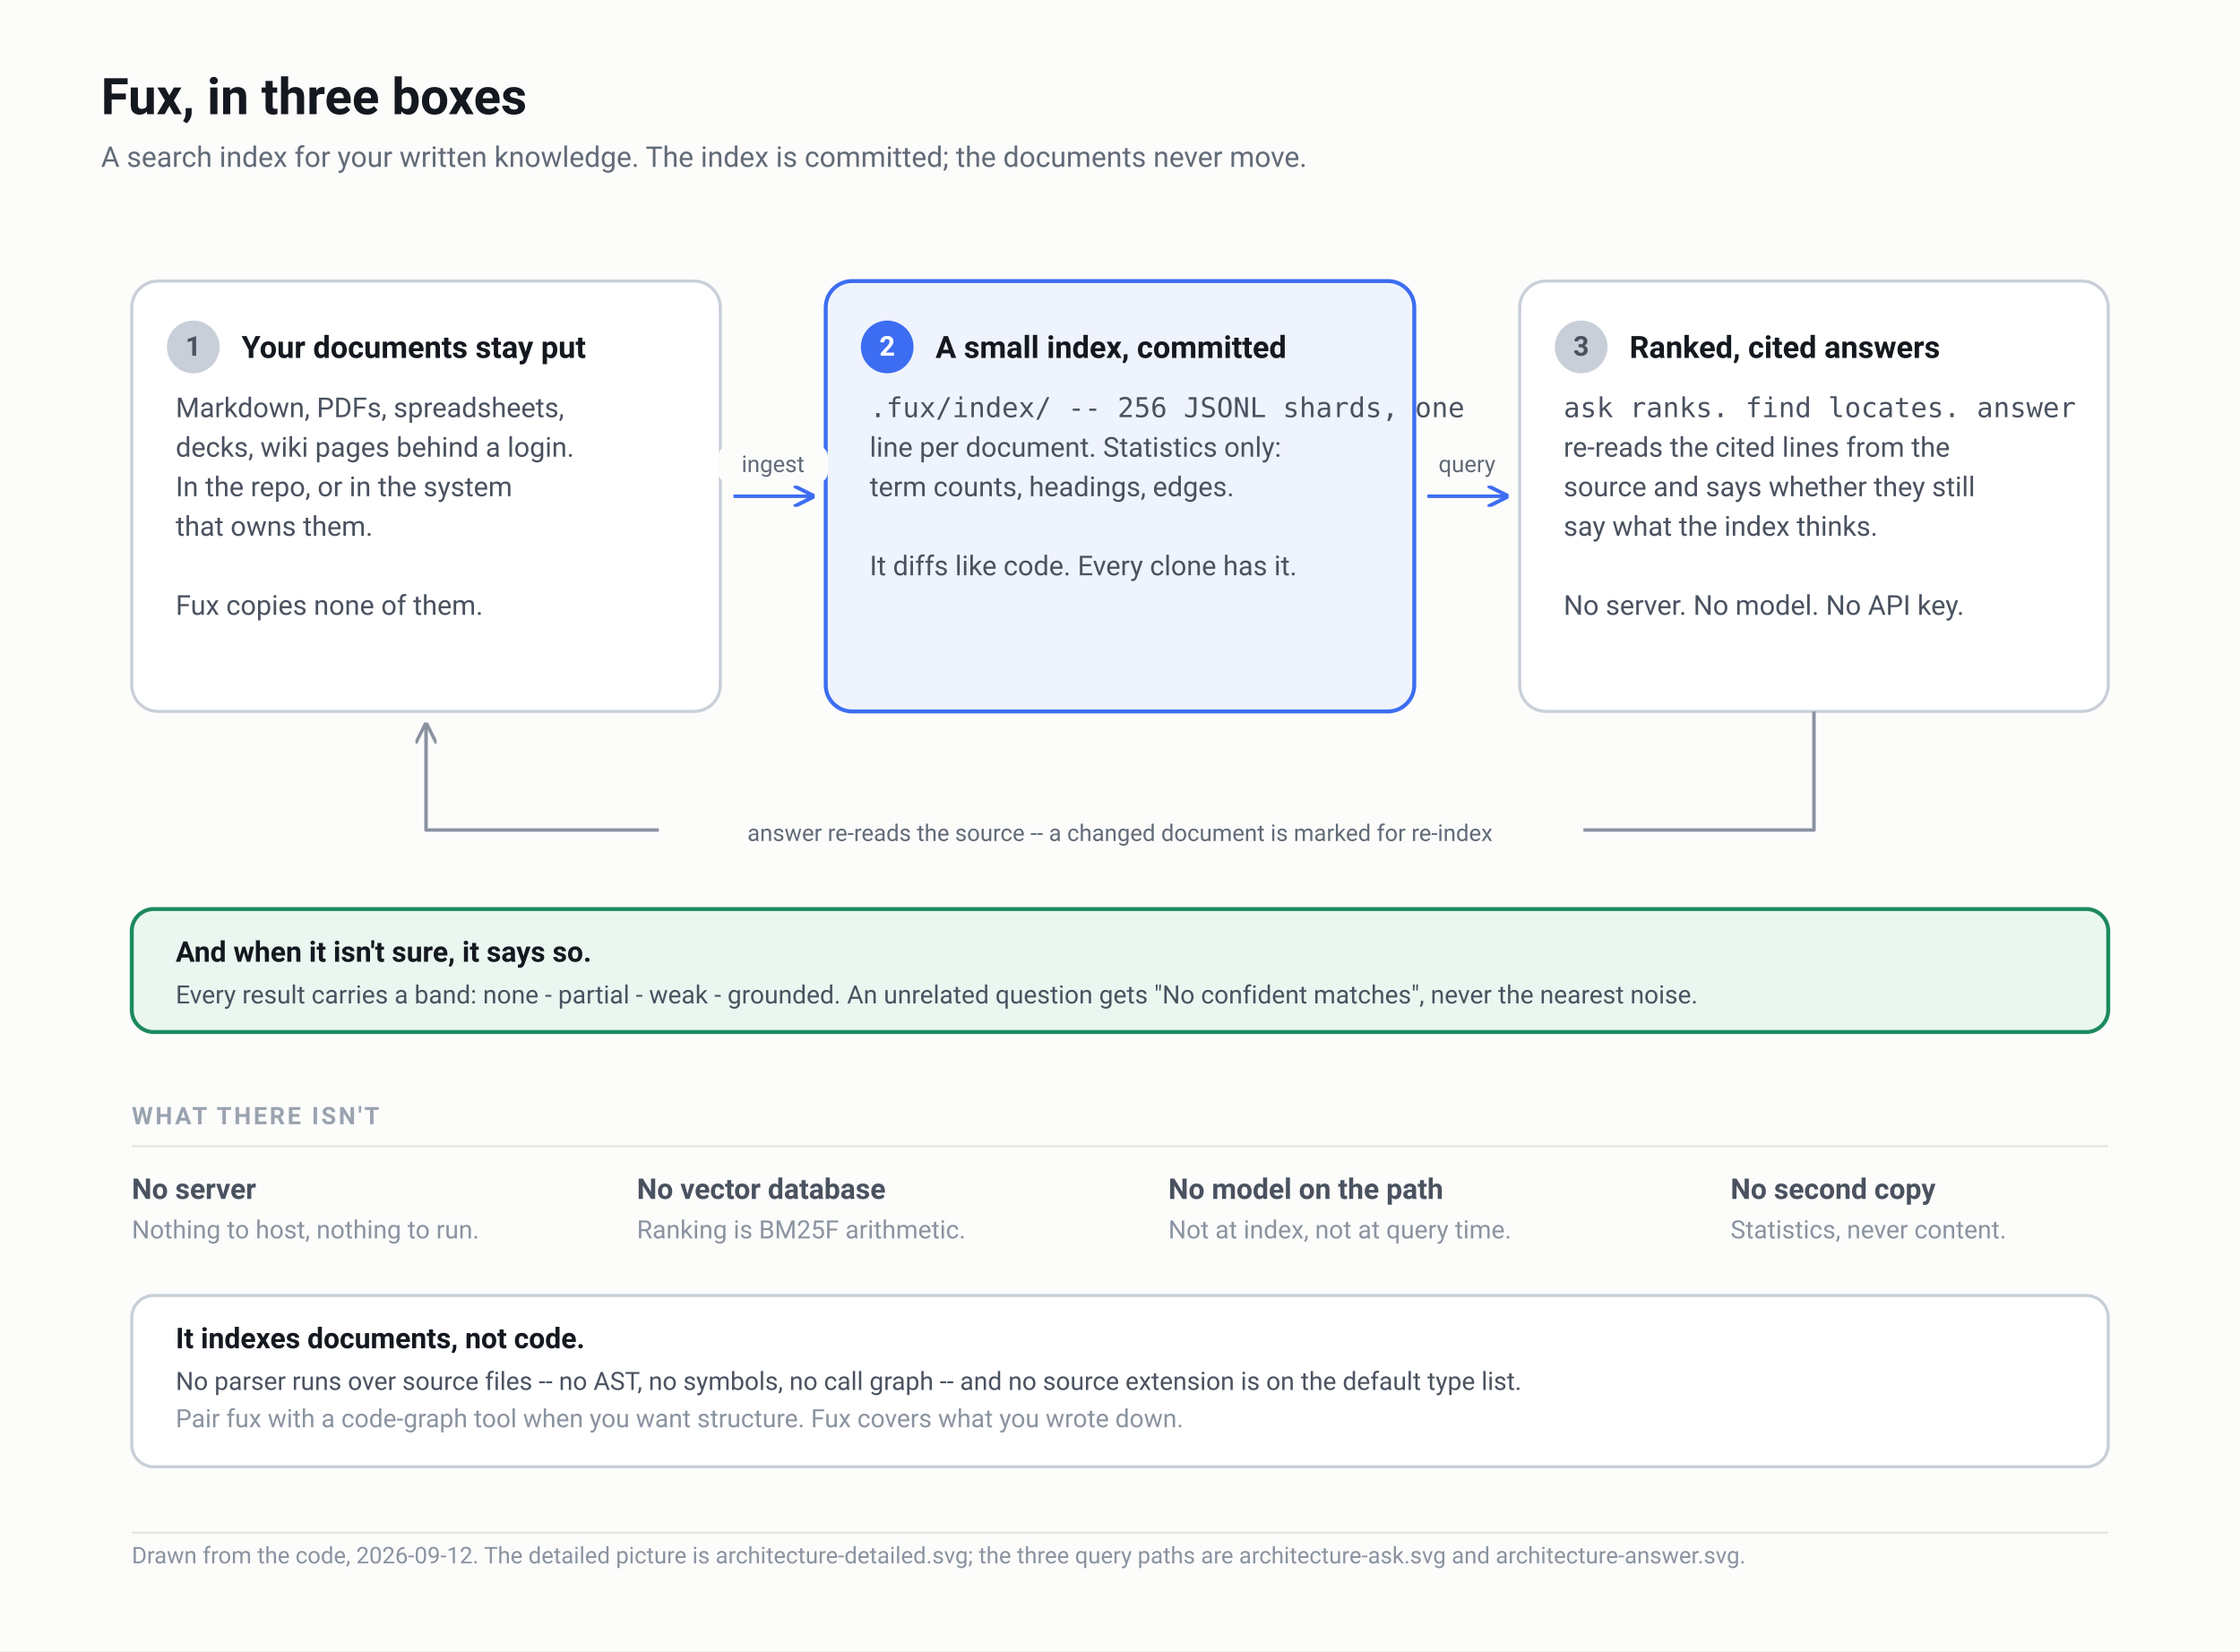
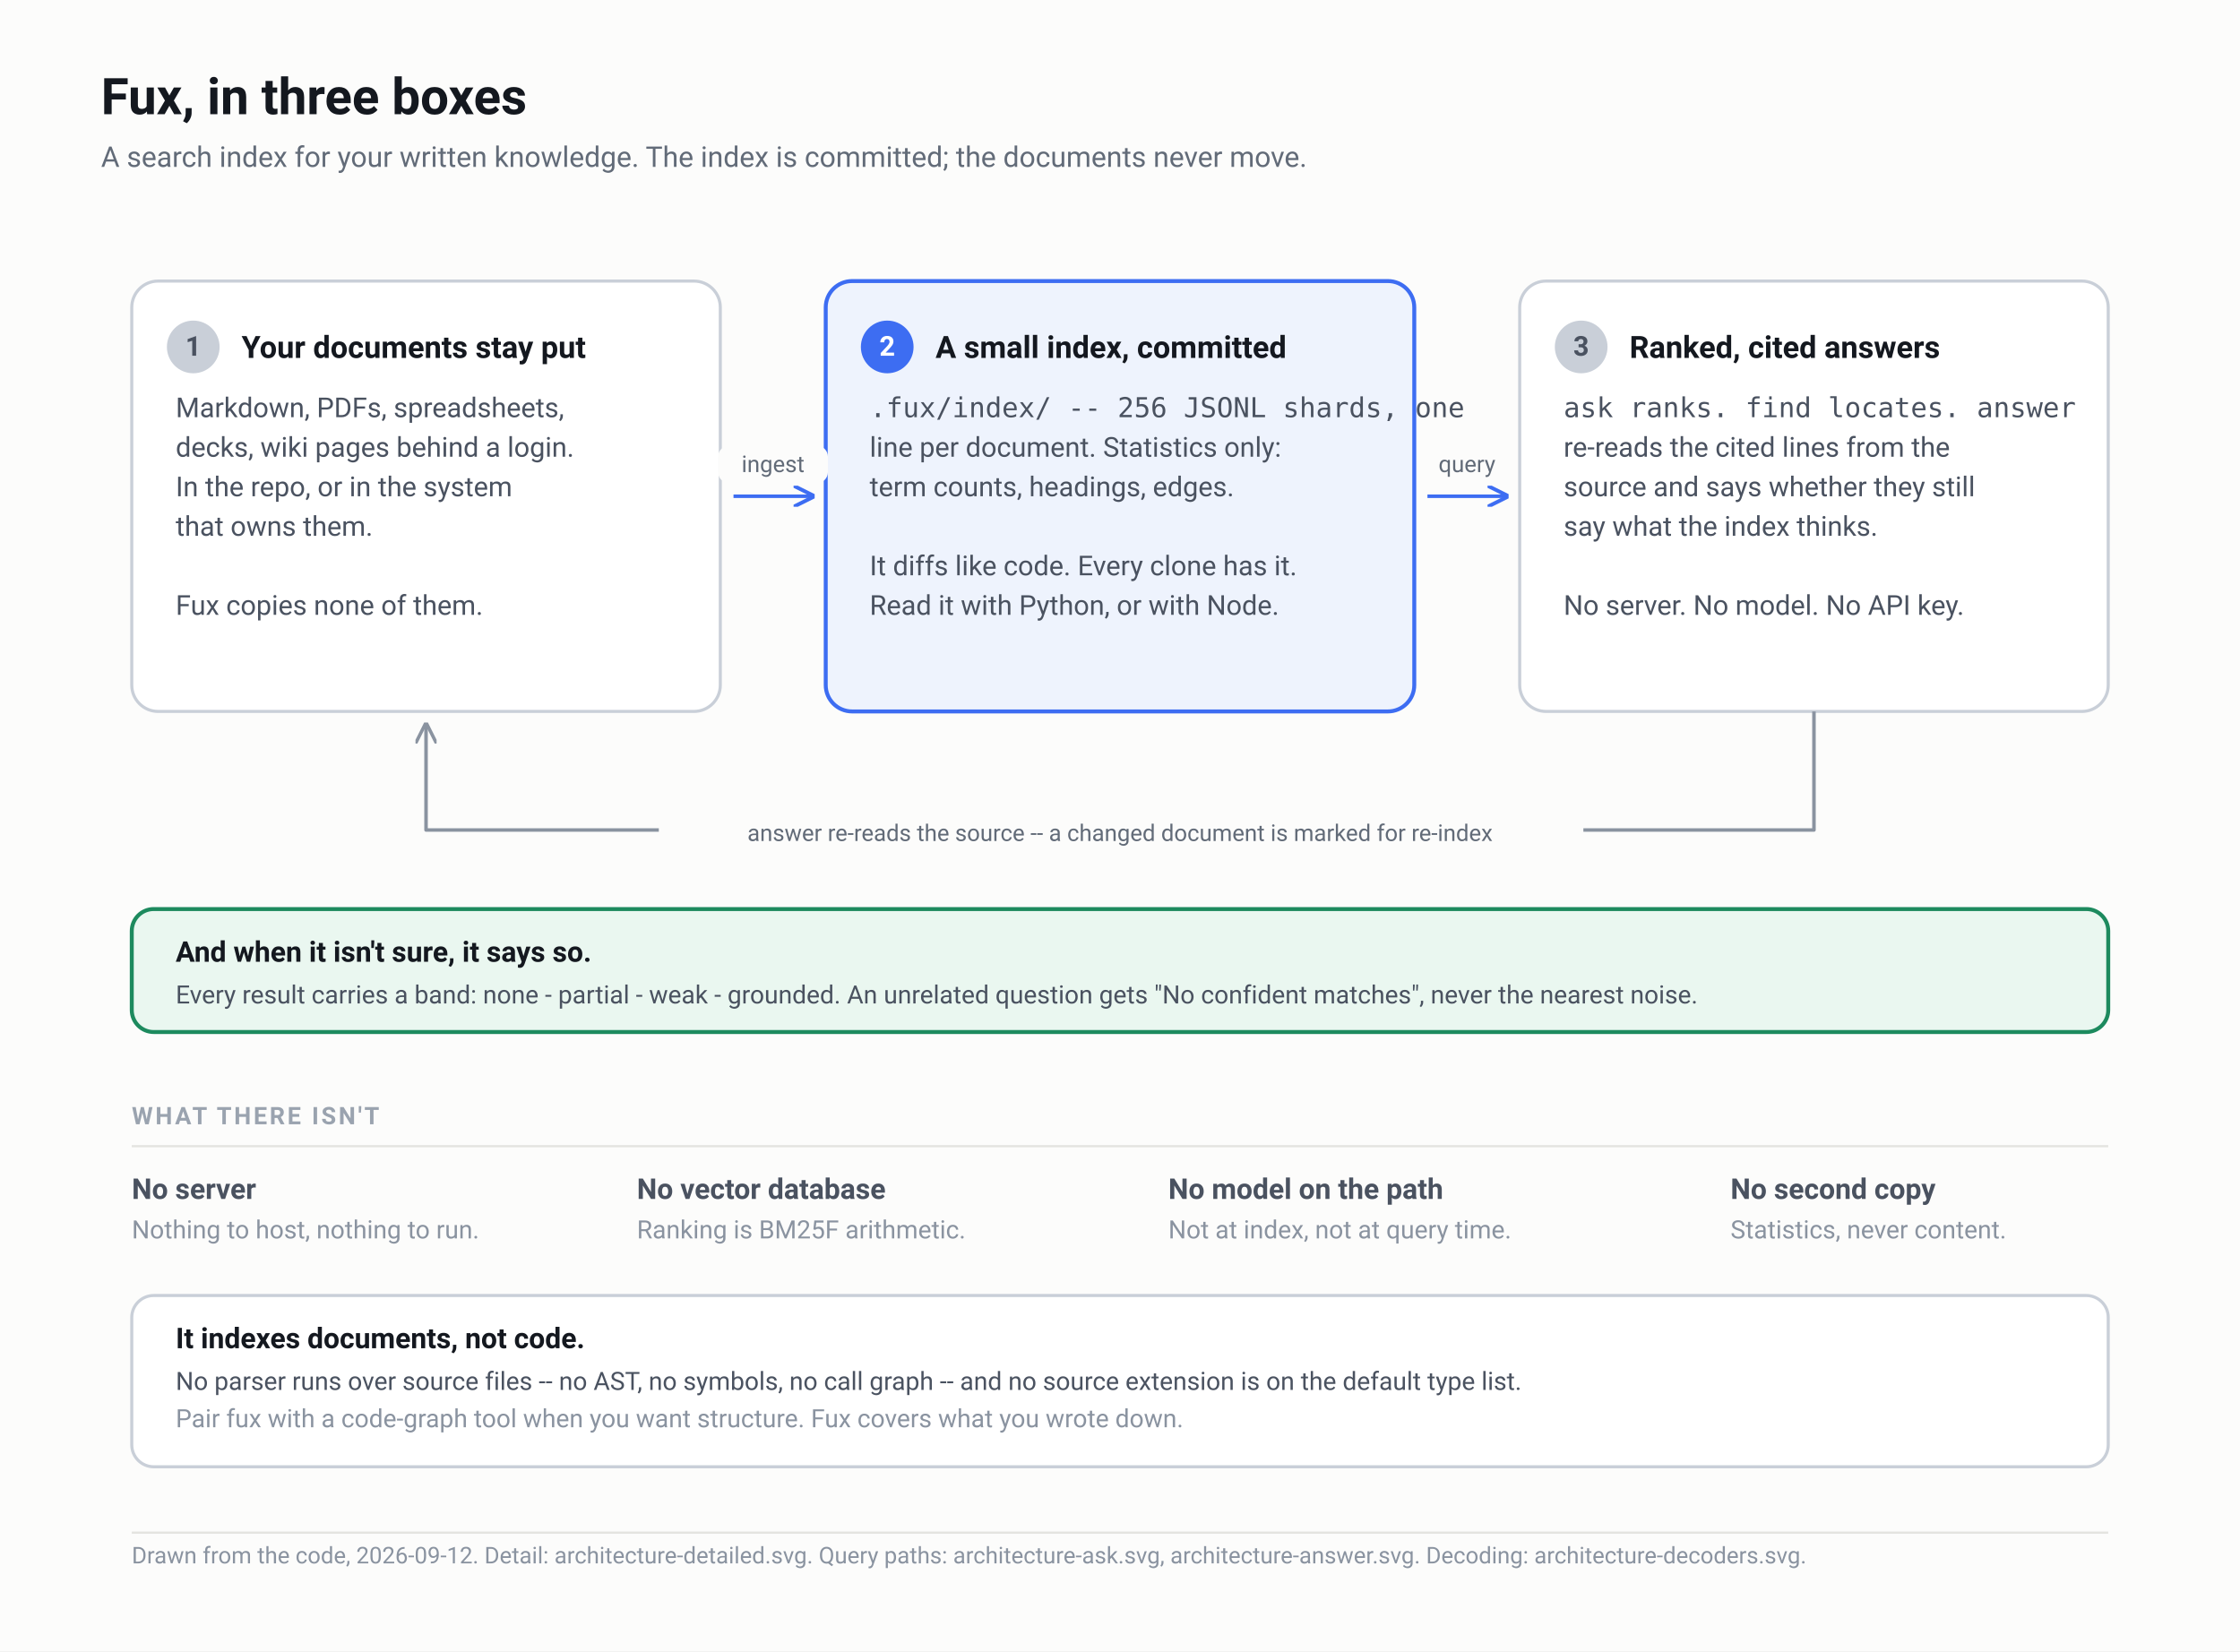
<svg xmlns="http://www.w3.org/2000/svg" viewBox="0 0 1020 752" width="1020" height="752" font-family="system-ui, -apple-system, 'Segoe UI', Roboto, sans-serif">
  <defs>
    <marker id="a" viewBox="0 0 10 10" refX="9" refY="5" markerWidth="6" markerHeight="6" orient="auto-start-reverse">
      <path d="M0,0 L10,5 L0,10" fill="none" stroke="#3d6df2" stroke-width="1.8" stroke-linecap="round" stroke-linejoin="round" />
    </marker>
    <marker id="g" viewBox="0 0 10 10" refX="9" refY="5" markerWidth="6" markerHeight="6" orient="auto-start-reverse">
      <path d="M0,0 L10,5 L0,10" fill="none" stroke="#1d8a5e" stroke-width="1.8" stroke-linecap="round" stroke-linejoin="round" />
    </marker>
    <marker id="m" viewBox="0 0 10 10" refX="9" refY="5" markerWidth="6" markerHeight="6" orient="auto-start-reverse">
      <path d="M0,0 L10,5 L0,10" fill="none" stroke="#8a93a0" stroke-width="1.6" stroke-linecap="round" stroke-linejoin="round" />
    </marker>
    <marker id="o" viewBox="0 0 10 10" refX="9" refY="5" markerWidth="6" markerHeight="6" orient="auto-start-reverse">
      <path d="M0,0 L10,5 L0,10" fill="none" stroke="#c2410c" stroke-width="1.8" stroke-linecap="round" stroke-linejoin="round" />
    </marker>
  </defs>
  <rect width="1020" height="752" fill="#fcfcfb" />
  <text x="46" y="52" font-size="23" font-weight="600" fill="#14181f">Fux, in three boxes</text>
  <text x="46" y="76" font-size="13" fill="#626b78">A search index for your written knowledge. The index is committed; the documents never move.</text>
  <rect x="60" y="128" width="268" height="196" rx="12" fill="#ffffff" stroke="#c9cfd8" stroke-width="1.4" />
  <circle cx="88" cy="158" r="12" fill="#c9cfd8" />
  <text x="88" y="162" font-size="12.5" fill="#4a5260" font-weight="600" text-anchor="middle">1</text>
  <text x="110" y="163" font-size="14" fill="#14181f" font-weight="600">Your documents stay put</text>
  <text x="80" y="190" font-size="12.5" fill="#4a5260">Markdown, PDFs, spreadsheets,</text>
  <text x="80" y="208" font-size="12.5" fill="#4a5260">decks, wiki pages behind a login.</text>
  <text x="80" y="226" font-size="12.5" fill="#4a5260">In the repo, or in the system</text>
  <text x="80" y="244" font-size="12.5" fill="#4a5260">that owns them.</text>
  <text x="80" y="262" font-size="12.5" fill="#4a5260" />
  <text x="80" y="280" font-size="12.5" fill="#4a5260">Fux copies none of them.</text>
  <rect x="376" y="128" width="268" height="196" rx="12" fill="#eef3fd" stroke="#3d6df2" stroke-width="1.8" />
  <circle cx="404" cy="158" r="12" fill="#3d6df2" />
  <text x="404" y="162" font-size="12.5" fill="#ffffff" font-weight="600" text-anchor="middle">2</text>
  <text x="426" y="163" font-size="14" fill="#14181f" font-weight="600">A small index, committed</text>
  <text x="396" y="190" font-size="12.5" fill="#4a5260" font-family="ui-monospace, Menlo, monospace">.fux/index/ -- 256 JSONL shards, one</text>
  <text x="396" y="208" font-size="12.5" fill="#4a5260">line per document. Statistics only:</text>
  <text x="396" y="226" font-size="12.5" fill="#4a5260">term counts, headings, edges.</text>
  <text x="396" y="244" font-size="12.5" fill="#4a5260" />
  <text x="396" y="262" font-size="12.5" fill="#4a5260">It diffs like code. Every clone has it.</text>
+   <text x="396" y="280" font-size="12.5" fill="#4a5260">Read it with Python, or with Node.</text>
  <rect x="692" y="128" width="268" height="196" rx="12" fill="#ffffff" stroke="#c9cfd8" stroke-width="1.4" />
  <circle cx="720" cy="158" r="12" fill="#c9cfd8" />
  <text x="720" y="162" font-size="12.5" fill="#4a5260" font-weight="600" text-anchor="middle">3</text>
  <text x="742" y="163" font-size="14" fill="#14181f" font-weight="600">Ranked, cited answers</text>
  <text x="712" y="190" font-size="12.5" fill="#4a5260" font-family="ui-monospace, Menlo, monospace">ask ranks. find locates. answer</text>
  <text x="712" y="208" font-size="12.5" fill="#4a5260">re-reads the cited lines from the</text>
  <text x="712" y="226" font-size="12.5" fill="#4a5260">source and says whether they still</text>
  <text x="712" y="244" font-size="12.5" fill="#4a5260">say what the index thinks.</text>
  <text x="712" y="262" font-size="12.5" fill="#4a5260" />
  <text x="712" y="280" font-size="12.5" fill="#4a5260">No server. No model. No API key.</text>
  <path d="M334,226 L370,226" fill="none" stroke="#3d6df2" stroke-width="1.6" marker-end="url(#a)" />
  <path d="M650,226 L686,226" fill="none" stroke="#3d6df2" stroke-width="1.6" marker-end="url(#a)" />
  <rect x="327" y="203" width="50" height="17" rx="5" fill="#fcfcfb" stroke="none" />
  <text x="352" y="215" font-size="10.5" fill="#626b78" text-anchor="middle">ingest</text>
  <rect x="646" y="203" width="44" height="17" rx="5" fill="#fcfcfb" stroke="none" />
  <text x="668" y="215" font-size="10.5" fill="#626b78" text-anchor="middle">query</text>
  <path d="M826,324 L826,378 L194,378 L194,330" fill="none" stroke="#8a93a0" stroke-width="1.6" marker-end="url(#m)" stroke-linejoin="round" />
  <rect x="300" y="371" width="421" height="17" rx="5" fill="#fcfcfb" stroke="none" />
  <text x="510" y="383" font-size="10.5" fill="#626b78" text-anchor="middle">answer re-reads the source -- a changed document is marked for re-index</text>
  <rect x="60" y="414" width="900" height="56" rx="10" fill="#eaf7f0" stroke="#1d8a5e" stroke-width="1.8" />
  <text x="80" y="438" font-size="13" fill="#14181f" font-weight="600">And when it isn't sure, it says so.</text>
  <text x="80" y="457" font-size="11.5" fill="#4a5260">Every result carries a band: none - partial - weak - grounded. An unrelated question gets "No confident matches", never the nearest noise.</text>
  <text x="60" y="512" font-size="11" fill="#9aa3af" font-weight="600" letter-spacing="1.1">WHAT THERE ISN'T</text>
  <line x1="60" y1="522" x2="960" y2="522" stroke="#e4e4e0" stroke-width="1" />
  <text x="60" y="546" font-size="13" fill="#4a5260" font-weight="600">No server</text>
  <text x="60" y="564" font-size="11.5" fill="#8a93a0">Nothing to host, nothing to run.</text>
  <text x="290" y="546" font-size="13" fill="#4a5260" font-weight="600">No vector database</text>
  <text x="290" y="564" font-size="11.5" fill="#8a93a0">Ranking is BM25F arithmetic.</text>
  <text x="532" y="546" font-size="13" fill="#4a5260" font-weight="600">No model on the path</text>
  <text x="532" y="564" font-size="11.5" fill="#8a93a0">Not at index, not at query time.</text>
  <text x="788" y="546" font-size="13" fill="#4a5260" font-weight="600">No second copy</text>
  <text x="788" y="564" font-size="11.5" fill="#8a93a0">Statistics, never content.</text>
  <rect x="60" y="590" width="900" height="78" rx="10" fill="#ffffff" stroke="#c9cfd8" stroke-width="1.4" />
  <text x="80" y="614" font-size="13" fill="#14181f" font-weight="600">It indexes documents, not code.</text>
  <text x="80" y="633" font-size="11.5" fill="#4a5260">No parser runs over source files -- no AST, no symbols, no call graph -- and no source extension is on the default type list.</text>
  <text x="80" y="650" font-size="11.5" fill="#8a93a0">Pair fux with a code-graph tool when you want structure. Fux covers what you wrote down.</text>
  <line x1="60" y1="698" x2="960" y2="698" stroke="#e4e4e0" stroke-width="1" />
-   <text x="60" y="712" font-size="10.5" fill="#8a93a0">Drawn from the code, 2026-09-12. The detailed picture is architecture-detailed.svg; the three query paths are architecture-ask.svg and architecture-answer.svg.</text>
+   <text x="60" y="712" font-size="10.5" fill="#8a93a0">Drawn from the code, 2026-09-12. Detail: architecture-detailed.svg. Query paths: architecture-ask.svg, architecture-answer.svg. Decoding: architecture-decoders.svg.</text>
</svg>
